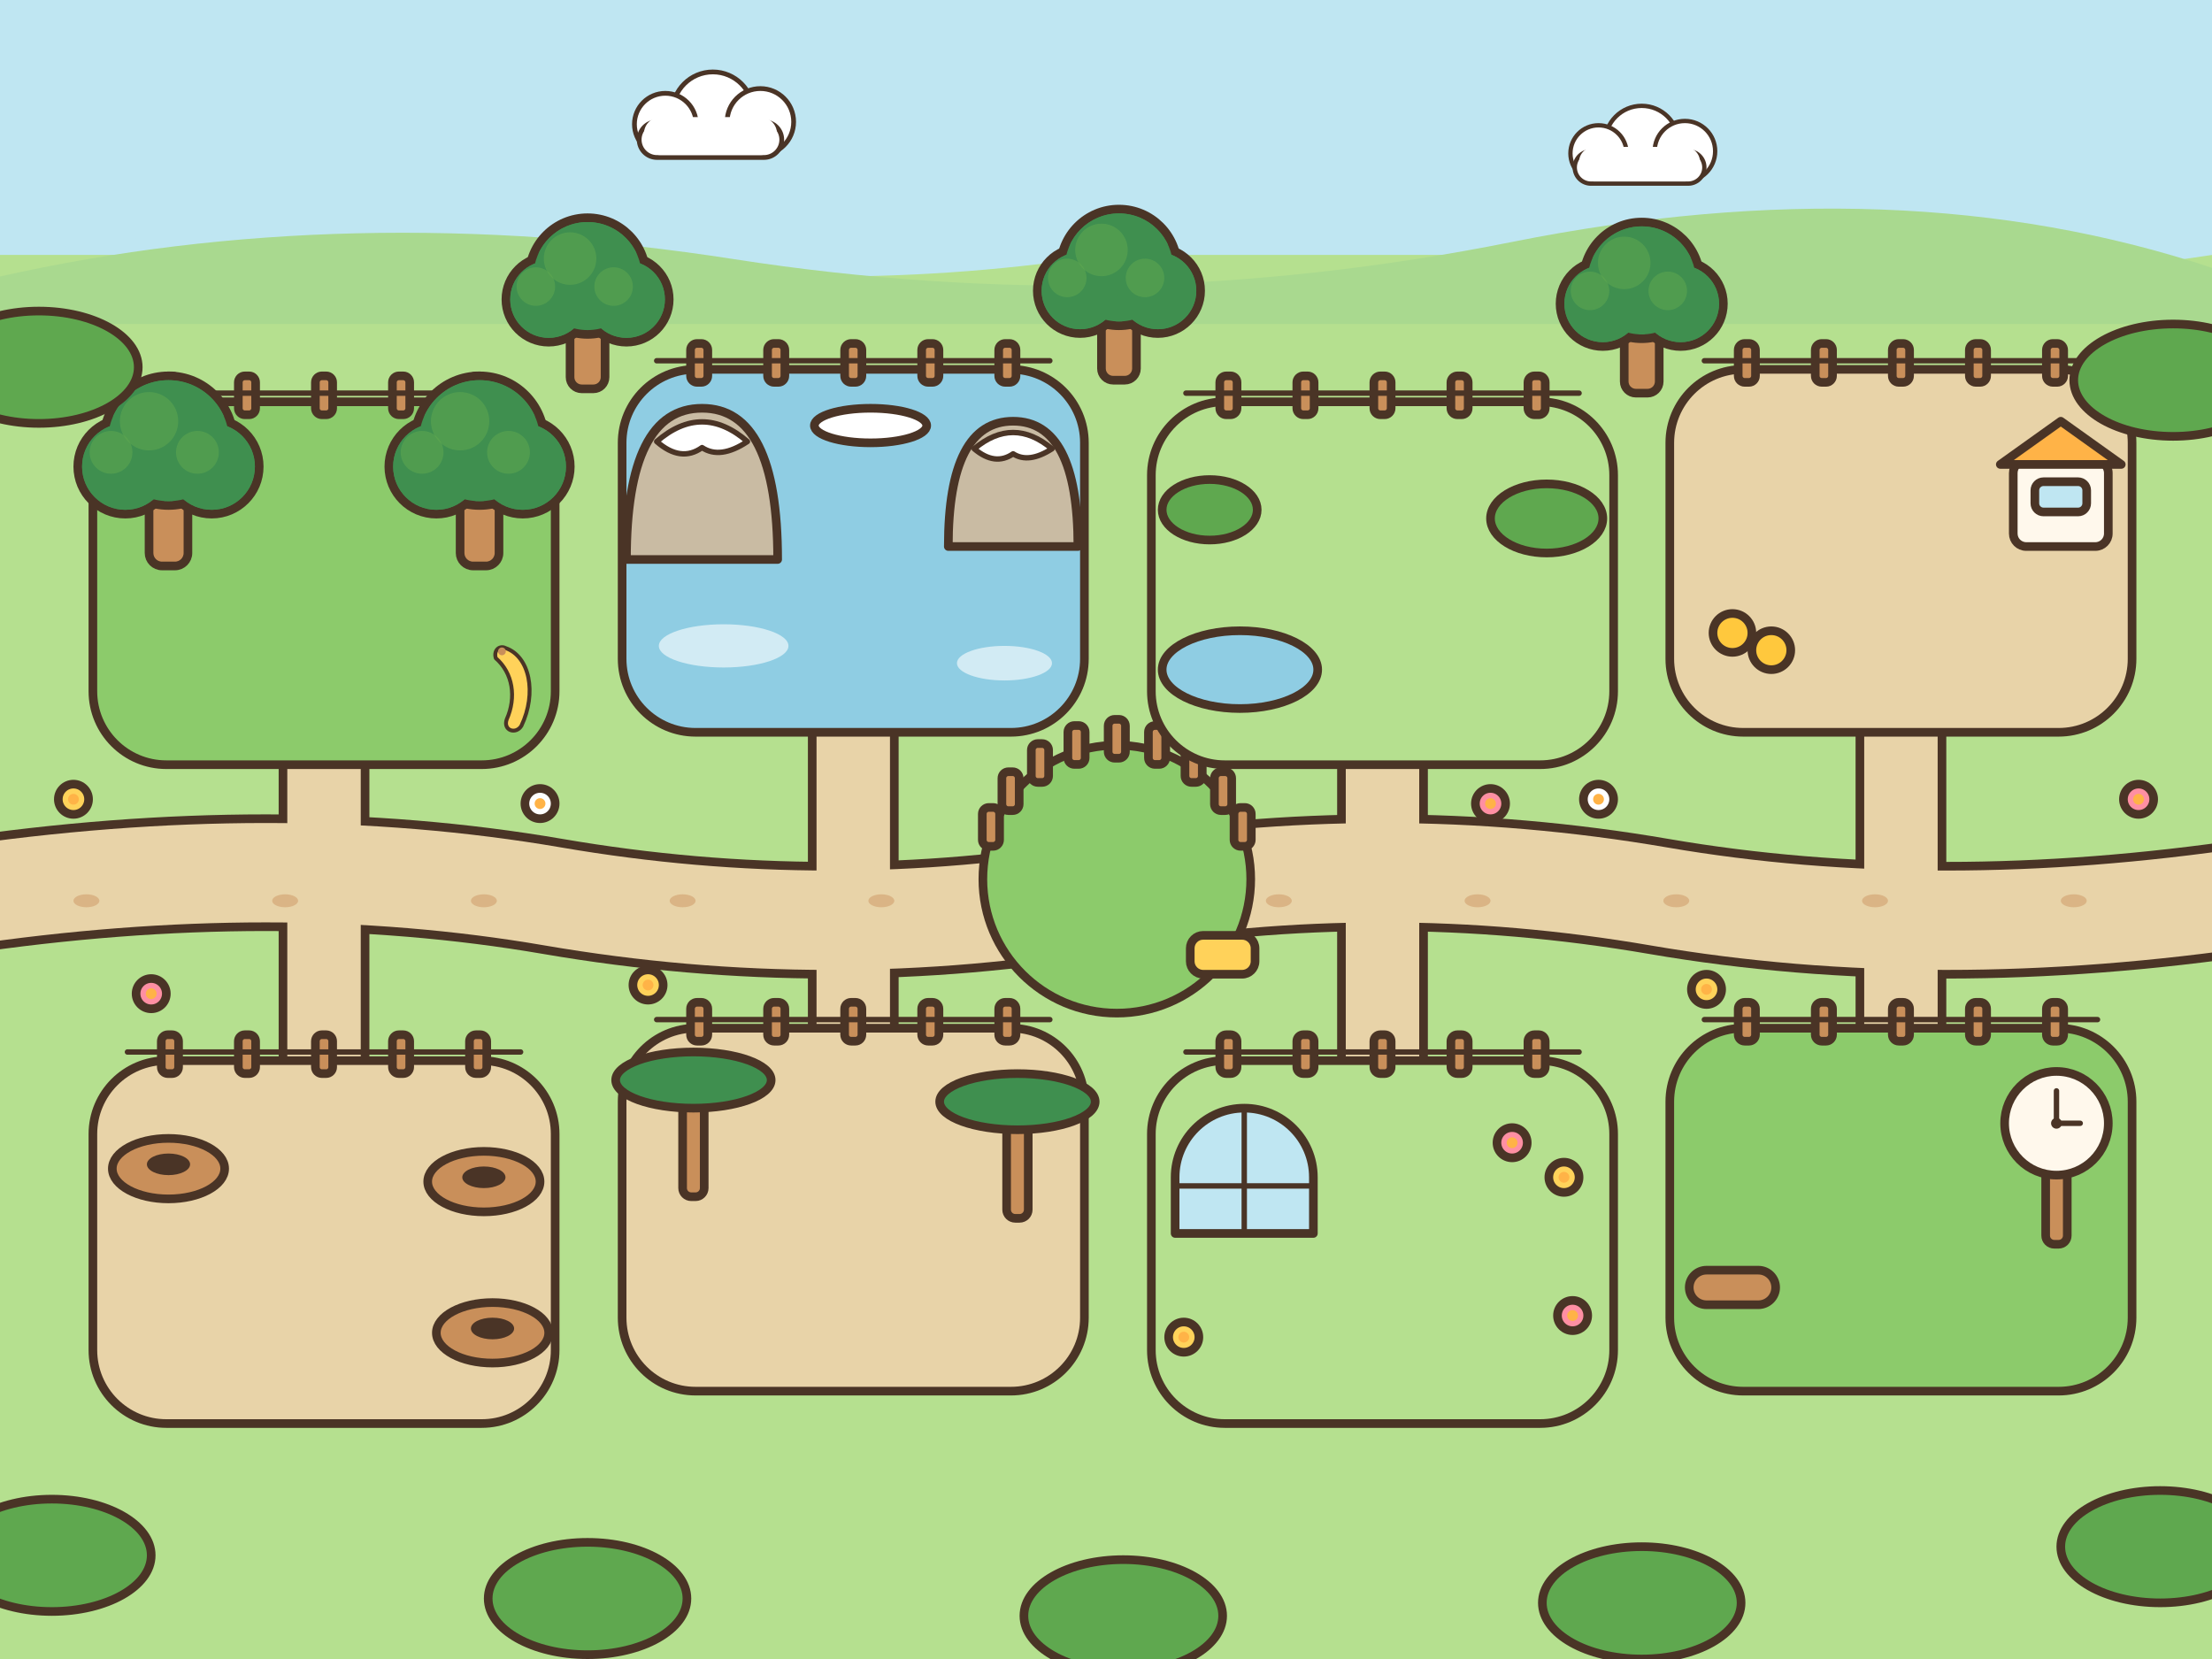
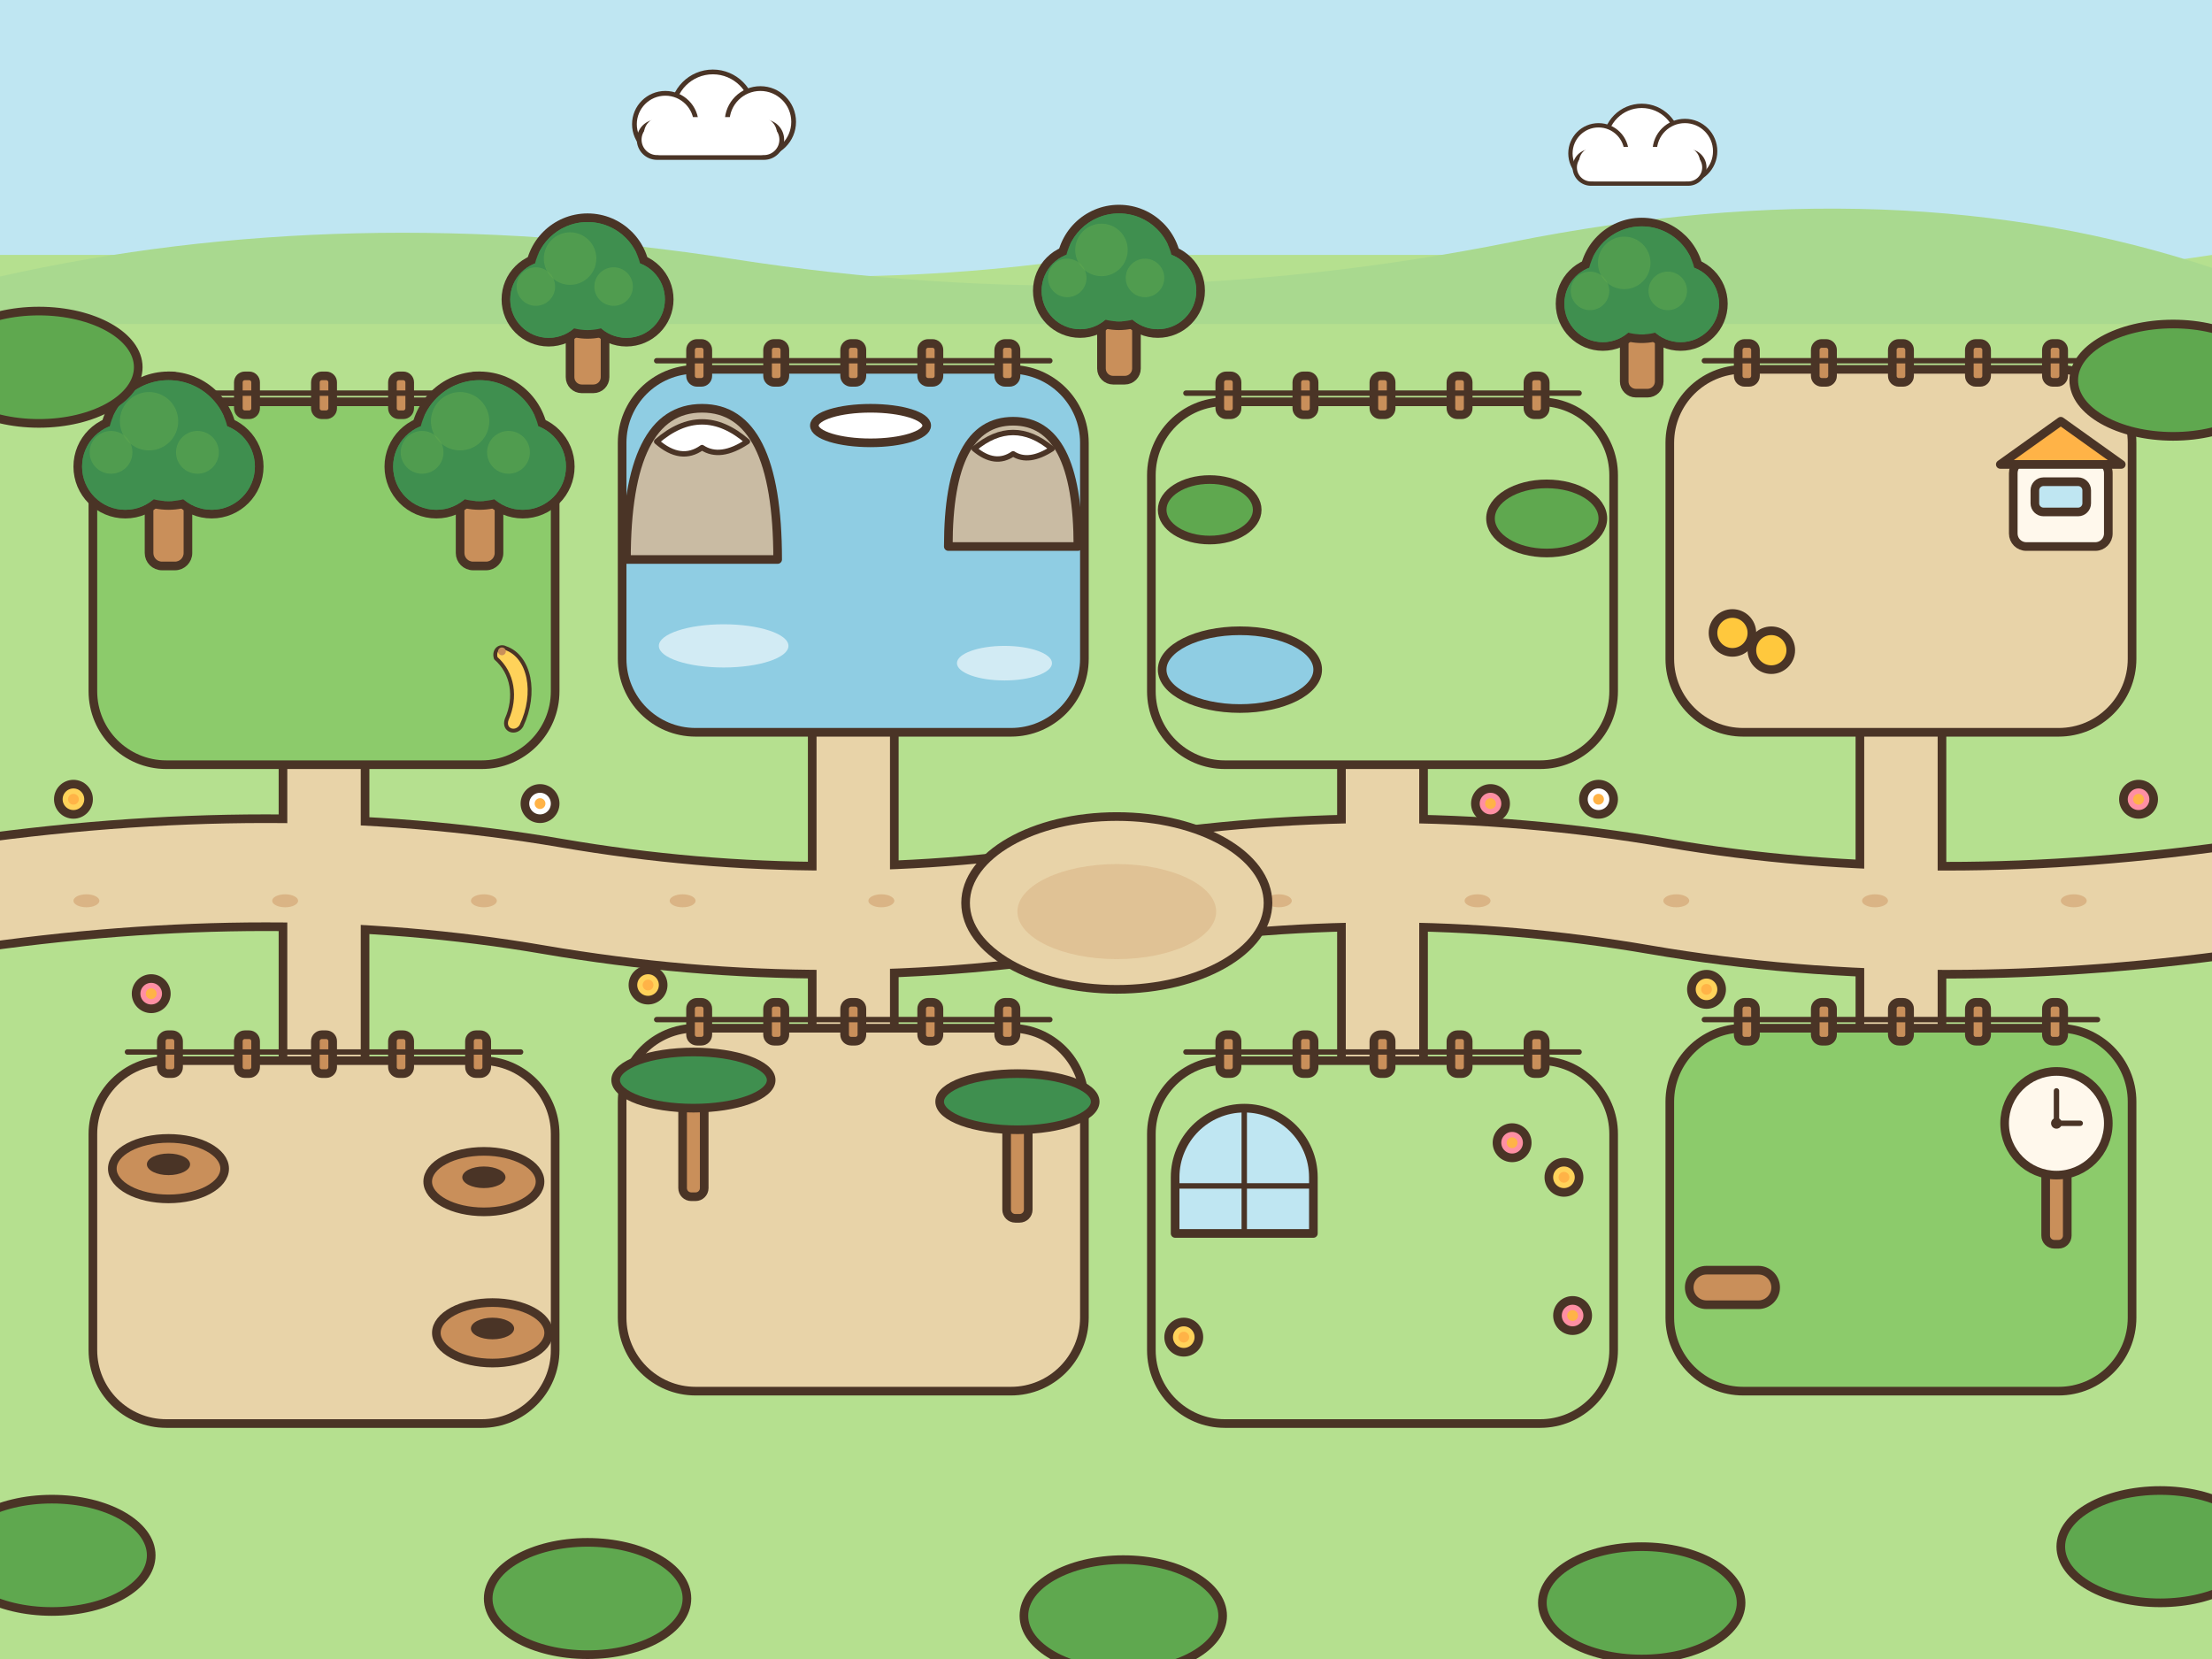
<svg xmlns="http://www.w3.org/2000/svg" viewBox="0 0 1024 768" width="1024" height="768">
  <defs />
  <g stroke="#4A3426" stroke-width="4" stroke-linejoin="round" stroke-linecap="round">
    <rect x="0" y="0" width="1024" height="768" rx="0" fill="#B5E08F" stroke="none" />
    <rect x="0" y="0" width="1024" height="118" rx="0" fill="#BFE6F2" stroke="none" />
    <path d="M 0 118 Q 128 98 256 118 T 512 118 T 768 118 T 1024 118 V 0 H 0 Z" fill="#BFE6F2" stroke="none" />
    <path d="M 0 128 Q 160 92 340 120 T 700 112 T 1024 124 V 150 H 0 Z" fill="#A9D98F" stroke="none" />
    <g transform="translate(330,52) scale(0.55)">
      <ellipse cx="0" cy="0" rx="34" ry="34" fill="#FFFFFF" />
      <ellipse cx="40" cy="8" rx="28" ry="28" fill="#FFFFFF" />
      <ellipse cx="-40" cy="10" rx="26" ry="26" fill="#FFFFFF" />
      <rect x="-62" y="8" width="120" height="30" rx="15" fill="#FFFFFF" />
      <rect x="-58" y="4" width="112" height="32" rx="14" fill="#FFFFFF" stroke="none" />
    </g>
    <g transform="translate(760,66) scale(0.5)">
      <ellipse cx="0" cy="0" rx="34" ry="34" fill="#FFFFFF" />
      <ellipse cx="40" cy="8" rx="28" ry="28" fill="#FFFFFF" />
      <ellipse cx="-40" cy="10" rx="26" ry="26" fill="#FFFFFF" />
      <rect x="-62" y="8" width="120" height="30" rx="15" fill="#FFFFFF" />
      <rect x="-58" y="4" width="112" height="32" rx="14" fill="#FFFFFF" stroke="none" />
    </g>
    <path d="M -20 415 Q 128 393 256 415 T 512 415 T 768 415 T 1044 415" fill="none" stroke-width="54" stroke="#4A3426" />
    <path d="M 150 344.0 L 150 415" fill="none" stroke-width="42" stroke="#4A3426" />
    <path d="M 395 329.0 L 395 415" fill="none" stroke-width="42" stroke="#4A3426" />
    <path d="M 640 344.0 L 640 415" fill="none" stroke-width="42" stroke="#4A3426" />
    <path d="M 880 329.0 L 880 415" fill="none" stroke-width="42" stroke="#4A3426" />
    <path d="M 880 486.0 L 880 415" fill="none" stroke-width="42" stroke="#4A3426" />
    <path d="M 640 501.0 L 640 415" fill="none" stroke-width="42" stroke="#4A3426" />
    <path d="M 395 486.0 L 395 415" fill="none" stroke-width="42" stroke="#4A3426" />
    <path d="M 150 501.0 L 150 415" fill="none" stroke-width="42" stroke="#4A3426" />
    <path d="M -20 415 Q 128 393 256 415 T 512 415 T 768 415 T 1044 415" fill="none" stroke-width="46" stroke="#E8D3A8" />
    <path d="M 150 344.0 L 150 415" fill="none" stroke-width="34" stroke="#E8D3A8" />
    <path d="M 395 329.0 L 395 415" fill="none" stroke-width="34" stroke="#E8D3A8" />
    <path d="M 640 344.0 L 640 415" fill="none" stroke-width="34" stroke="#E8D3A8" />
    <path d="M 880 329.0 L 880 415" fill="none" stroke-width="34" stroke="#E8D3A8" />
    <path d="M 880 486.0 L 880 415" fill="none" stroke-width="34" stroke="#E8D3A8" />
    <path d="M 640 501.0 L 640 415" fill="none" stroke-width="34" stroke="#E8D3A8" />
    <path d="M 395 486.0 L 395 415" fill="none" stroke-width="34" stroke="#E8D3A8" />
    <path d="M 150 501.0 L 150 415" fill="none" stroke-width="34" stroke="#E8D3A8" />
    <ellipse cx="40" cy="417" rx="6" ry="3" fill="#C98F5A" stroke="none" opacity="0.45" />
    <ellipse cx="132" cy="417" rx="6" ry="3" fill="#C98F5A" stroke="none" opacity="0.45" />
    <ellipse cx="224" cy="417" rx="6" ry="3" fill="#C98F5A" stroke="none" opacity="0.45" />
    <ellipse cx="316" cy="417" rx="6" ry="3" fill="#C98F5A" stroke="none" opacity="0.45" />
    <ellipse cx="408" cy="417" rx="6" ry="3" fill="#C98F5A" stroke="none" opacity="0.45" />
    <ellipse cx="500" cy="417" rx="6" ry="3" fill="#C98F5A" stroke="none" opacity="0.45" />
    <ellipse cx="592" cy="417" rx="6" ry="3" fill="#C98F5A" stroke="none" opacity="0.45" />
    <ellipse cx="684" cy="417" rx="6" ry="3" fill="#C98F5A" stroke="none" opacity="0.45" />
    <ellipse cx="776" cy="417" rx="6" ry="3" fill="#C98F5A" stroke="none" opacity="0.45" />
    <ellipse cx="868" cy="417" rx="6" ry="3" fill="#C98F5A" stroke="none" opacity="0.45" />
    <ellipse cx="960" cy="417" rx="6" ry="3" fill="#C98F5A" stroke="none" opacity="0.45" />
-     <ellipse cx="517" cy="407" rx="62" ry="62" fill="#8CCB6B" />
-     <rect x="454.739" y="373.795" width="8" height="18" rx="3" fill="#C98F5A" />
-     <rect x="463.812" y="357.257" width="8" height="18" rx="3" fill="#C98F5A" />
-     <rect x="477.438" y="344.213" width="8" height="18" rx="3" fill="#C98F5A" />
-     <rect x="494.356" y="335.87" width="8" height="18" rx="3" fill="#C98F5A" />
-     <rect x="513.0" y="333.0" width="8" height="18" rx="3" fill="#C98F5A" />
-     <rect x="531.644" y="335.87" width="8" height="18" rx="3" fill="#C98F5A" />
-     <rect x="548.562" y="344.213" width="8" height="18" rx="3" fill="#C98F5A" />
-     <rect x="562.188" y="357.257" width="8" height="18" rx="3" fill="#C98F5A" />
-     <rect x="571.261" y="373.795" width="8" height="18" rx="3" fill="#C98F5A" />
-     <rect x="551" y="433" width="30" height="18" rx="6" fill="#FFD25A" />
+     <ellipse cx="517" cy="418" rx="70" ry="40" fill="#E8D3A8" />
+     <ellipse cx="517" cy="422" rx="46" ry="22" fill="#C98F5A" stroke="none" opacity="0.25" />
    <rect x="43.0" y="186.0" width="214" height="168" rx="34" fill="#8CCB6B" />
    <rect x="74.667" y="174.0" width="8" height="18" rx="3" fill="#C98F5A" />
    <rect x="110.333" y="174.0" width="8" height="18" rx="3" fill="#C98F5A" />
    <rect x="146.0" y="174.0" width="8" height="18" rx="3" fill="#C98F5A" />
    <rect x="181.667" y="174.0" width="8" height="18" rx="3" fill="#C98F5A" />
    <rect x="217.333" y="174.0" width="8" height="18" rx="3" fill="#C98F5A" />
    <path d="M 59.0 182.0 H 241.0" fill="none" stroke-width="2.5" />
    <rect x="69.0" y="216.0" width="18.0" height="46.0" rx="6.0" fill="#C98F5A" />
    <rect x="77.0" y="236.0" width="10" height="-14.0" rx="5" fill="#FFFFFF" stroke="none" opacity="0.25" />
    <ellipse cx="78" cy="204.0" rx="30.0" ry="30.0" fill="#3F8F4F" />
    <ellipse cx="98.0" cy="216.0" rx="22.0" ry="22.0" fill="#3F8F4F" />
    <ellipse cx="58.0" cy="216.0" rx="22.0" ry="22.0" fill="#3F8F4F" />
    <ellipse cx="78" cy="204.0" rx="28.0" ry="28.0" fill="#3F8F4F" stroke="none" />
    <ellipse cx="98.0" cy="216.0" rx="20.0" ry="20.0" fill="#3F8F4F" stroke="none" />
    <ellipse cx="58.0" cy="216.0" rx="20.0" ry="20.0" fill="#3F8F4F" stroke="none" />
    <ellipse cx="69.0" cy="195.0" rx="13.5" ry="13.5" fill="#5FA84F" stroke="none" opacity="0.55" />
    <ellipse cx="91.4" cy="209.4" rx="9.9" ry="9.9" fill="#5FA84F" stroke="none" opacity="0.55" />
    <ellipse cx="51.4" cy="209.4" rx="9.9" ry="9.9" fill="#5FA84F" stroke="none" opacity="0.55" />
    <rect x="213.0" y="216.0" width="18.0" height="46.0" rx="6.0" fill="#C98F5A" />
    <rect x="221.0" y="236.0" width="10" height="-14.0" rx="5" fill="#FFFFFF" stroke="none" opacity="0.25" />
    <ellipse cx="222" cy="204.0" rx="30.0" ry="30.0" fill="#3F8F4F" />
    <ellipse cx="242.0" cy="216.0" rx="22.0" ry="22.0" fill="#3F8F4F" />
    <ellipse cx="202.0" cy="216.0" rx="22.0" ry="22.0" fill="#3F8F4F" />
    <ellipse cx="222" cy="204.0" rx="28.0" ry="28.0" fill="#3F8F4F" stroke="none" />
    <ellipse cx="242.0" cy="216.0" rx="20.0" ry="20.0" fill="#3F8F4F" stroke="none" />
    <ellipse cx="202.0" cy="216.0" rx="20.0" ry="20.0" fill="#3F8F4F" stroke="none" />
    <ellipse cx="213.0" cy="195.0" rx="13.5" ry="13.5" fill="#5FA84F" stroke="none" opacity="0.55" />
    <ellipse cx="235.4" cy="209.4" rx="9.9" ry="9.9" fill="#5FA84F" stroke="none" opacity="0.55" />
    <ellipse cx="195.4" cy="209.4" rx="9.9" ry="9.9" fill="#5FA84F" stroke="none" opacity="0.55" />
    <g transform="translate(234,300) rotate(10) scale(0.45)">
      <path d="M 0 0 C 26 4 40 40 30 76 C 26 86 12 84 14 72 C 20 48 12 24 -8 12 C -12 4 -6 -2 0 0 Z" fill="#FFD25A" />
      <ellipse cx="-3" cy="4" rx="4" ry="4" fill="#C98F5A" stroke="none" />
    </g>
    <rect x="288.0" y="171.0" width="214" height="168" rx="34" fill="#8FCDE3" />
    <rect x="319.667" y="159.0" width="8" height="18" rx="3" fill="#C98F5A" />
    <rect x="355.333" y="159.0" width="8" height="18" rx="3" fill="#C98F5A" />
    <rect x="391.0" y="159.0" width="8" height="18" rx="3" fill="#C98F5A" />
    <rect x="426.667" y="159.0" width="8" height="18" rx="3" fill="#C98F5A" />
    <rect x="462.333" y="159.0" width="8" height="18" rx="3" fill="#C98F5A" />
    <path d="M 304.0 167.0 H 486.0" fill="none" stroke-width="2.5" />
    <ellipse cx="335" cy="299" rx="30" ry="10" fill="#FFFFFF" stroke="none" opacity="0.6" />
    <ellipse cx="465" cy="307" rx="22" ry="8" fill="#FFFFFF" stroke="none" opacity="0.6" />
    <path d="M 290.0 259 Q 290.0 189 325 189 Q 360.0 189 360.0 259 Z" fill="#C9BBA3" />
    <path d="M 304.0 204.4 Q 325 186.2 346.0 204.4 Q 333.4 212.8 325 207.2 Q 315.2 214.2 304.0 204.4 Z" fill="#FFFFFF" stroke-width="2.5" />
    <path d="M 439.0 253 Q 439.0 195 469 195 Q 499.0 195 499.0 253 Z" fill="#C9BBA3" />
    <path d="M 451.0 207.76 Q 469 192.68 487.0 207.76 Q 476.2 214.72 469 210.08 Q 460.6 215.88 451.0 207.76 Z" fill="#FFFFFF" stroke-width="2.5" />
    <ellipse cx="403" cy="197" rx="26" ry="8" fill="#FFFFFF" />
    <rect x="533.0" y="186.0" width="214" height="168" rx="34" fill="#B5E08F" />
    <rect x="564.667" y="174.0" width="8" height="18" rx="3" fill="#C98F5A" />
    <rect x="600.333" y="174.0" width="8" height="18" rx="3" fill="#C98F5A" />
    <rect x="636.0" y="174.0" width="8" height="18" rx="3" fill="#C98F5A" />
    <rect x="671.667" y="174.0" width="8" height="18" rx="3" fill="#C98F5A" />
    <rect x="707.333" y="174.0" width="8" height="18" rx="3" fill="#C98F5A" />
    <path d="M 549.0 182.0 H 731.0" fill="none" stroke-width="2.5" />
    <ellipse cx="574" cy="310" rx="36" ry="18" fill="#8FCDE3" />
    <ellipse cx="716" cy="240" rx="26" ry="16" fill="#5FA84F" />
    <ellipse cx="560" cy="236" rx="22" ry="14" fill="#5FA84F" />
    <rect x="773.0" y="171.0" width="214" height="168" rx="34" fill="#E8D3A8" />
    <rect x="804.667" y="159.0" width="8" height="18" rx="3" fill="#C98F5A" />
    <rect x="840.333" y="159.0" width="8" height="18" rx="3" fill="#C98F5A" />
    <rect x="876.0" y="159.0" width="8" height="18" rx="3" fill="#C98F5A" />
    <rect x="911.667" y="159.0" width="8" height="18" rx="3" fill="#C98F5A" />
    <rect x="947.333" y="159.0" width="8" height="18" rx="3" fill="#C98F5A" />
    <path d="M 789.0 167.0 H 971.0" fill="none" stroke-width="2.5" />
    <rect x="932" y="213" width="44" height="40" rx="6" fill="#FFF8EC" />
    <rect x="942" y="223" width="24" height="14" rx="4" fill="#BFE6F2" />
    <path d="M 926 215 L 954 195 L 982 215 Z" fill="#FFB347" />
    <ellipse cx="802" cy="293" rx="9" ry="9" fill="#FFC83D" />
    <ellipse cx="820" cy="301" rx="9" ry="9" fill="#FFC83D" />
    <rect x="773.0" y="476.0" width="214" height="168" rx="34" fill="#8CCB6B" />
    <rect x="804.667" y="464.0" width="8" height="18" rx="3" fill="#C98F5A" />
    <rect x="840.333" y="464.0" width="8" height="18" rx="3" fill="#C98F5A" />
    <rect x="876.0" y="464.0" width="8" height="18" rx="3" fill="#C98F5A" />
    <rect x="911.667" y="464.0" width="8" height="18" rx="3" fill="#C98F5A" />
    <rect x="947.333" y="464.0" width="8" height="18" rx="3" fill="#C98F5A" />
    <path d="M 789.0 472.0 H 971.0" fill="none" stroke-width="2.5" />
    <rect x="947" y="520" width="10" height="56" rx="4" fill="#C98F5A" />
    <ellipse cx="952" cy="520" rx="24" ry="24" fill="#FFF8EC" />
    <path d="M 952 520 V 505" fill="none" stroke-width="2.5" />
    <path d="M 952 520 H 963" fill="none" stroke-width="2.5" />
    <ellipse cx="952" cy="520" rx="2.5" ry="2.5" fill="#4A3426" stroke="none" />
    <rect x="782" y="588" width="40" height="16" rx="8" fill="#C98F5A" />
    <rect x="533.0" y="491.0" width="214" height="168" rx="34" fill="#B5E08F" />
    <rect x="564.667" y="479.0" width="8" height="18" rx="3" fill="#C98F5A" />
    <rect x="600.333" y="479.0" width="8" height="18" rx="3" fill="#C98F5A" />
    <rect x="636.0" y="479.0" width="8" height="18" rx="3" fill="#C98F5A" />
    <rect x="671.667" y="479.0" width="8" height="18" rx="3" fill="#C98F5A" />
    <rect x="707.333" y="479.0" width="8" height="18" rx="3" fill="#C98F5A" />
    <path d="M 549.0 487.0 H 731.0" fill="none" stroke-width="2.5" />
    <path d="M 544 571 V 545 A 32 32 0 0 1 608 545 V 571 Z" fill="#BFE6F2" />
    <path d="M 576 513 V 571" fill="none" stroke-width="2.5" />
    <path d="M 544 549 H 608" fill="none" stroke-width="2.5" />
    <ellipse cx="700" cy="529" rx="7" ry="7" fill="#FF8FA3" />
    <ellipse cx="700" cy="529" rx="2.5" ry="2.5" fill="#FFB347" stroke="none" />
    <ellipse cx="724" cy="545" rx="7" ry="7" fill="#FFD25A" />
    <ellipse cx="724" cy="545" rx="2.5" ry="2.5" fill="#FFB347" stroke="none" />
    <ellipse cx="728" cy="609" rx="7" ry="7" fill="#FF8FA3" />
    <ellipse cx="728" cy="609" rx="2.5" ry="2.5" fill="#FFB347" stroke="none" />
    <ellipse cx="548" cy="619" rx="7" ry="7" fill="#FFD25A" />
    <ellipse cx="548" cy="619" rx="2.5" ry="2.5" fill="#FFB347" stroke="none" />
    <rect x="288.0" y="476.0" width="214" height="168" rx="34" fill="#E8D3A8" />
    <rect x="319.667" y="464.0" width="8" height="18" rx="3" fill="#C98F5A" />
    <rect x="355.333" y="464.0" width="8" height="18" rx="3" fill="#C98F5A" />
    <rect x="391.0" y="464.0" width="8" height="18" rx="3" fill="#C98F5A" />
    <rect x="426.667" y="464.0" width="8" height="18" rx="3" fill="#C98F5A" />
    <rect x="462.333" y="464.0" width="8" height="18" rx="3" fill="#C98F5A" />
    <path d="M 304.0 472.0 H 486.0" fill="none" stroke-width="2.5" />
    <rect x="316" y="504" width="10" height="50" rx="4" fill="#C98F5A" />
    <ellipse cx="321" cy="500" rx="36" ry="13" fill="#3F8F4F" />
    <rect x="466" y="514" width="10" height="50" rx="4" fill="#C98F5A" />
    <ellipse cx="471" cy="510" rx="36" ry="13" fill="#3F8F4F" />
    <rect x="43.0" y="491.0" width="214" height="168" rx="34" fill="#E8D3A8" />
    <rect x="74.667" y="479.0" width="8" height="18" rx="3" fill="#C98F5A" />
    <rect x="110.333" y="479.0" width="8" height="18" rx="3" fill="#C98F5A" />
    <rect x="146.0" y="479.0" width="8" height="18" rx="3" fill="#C98F5A" />
    <rect x="181.667" y="479.0" width="8" height="18" rx="3" fill="#C98F5A" />
    <rect x="217.333" y="479.0" width="8" height="18" rx="3" fill="#C98F5A" />
    <path d="M 59.0 487.0 H 241.0" fill="none" stroke-width="2.5" />
    <ellipse cx="78" cy="541" rx="26" ry="14" fill="#C98F5A" />
    <ellipse cx="78" cy="539" rx="10" ry="5" fill="#4A3426" stroke="none" />
    <ellipse cx="224" cy="547" rx="26" ry="14" fill="#C98F5A" />
    <ellipse cx="224" cy="545" rx="10" ry="5" fill="#4A3426" stroke="none" />
    <ellipse cx="228" cy="617" rx="26" ry="14" fill="#C98F5A" />
    <ellipse cx="228" cy="615" rx="10" ry="5" fill="#4A3426" stroke="none" />
    <ellipse cx="18" cy="170" rx="46" ry="26" fill="#5FA84F" />
    <ellipse cx="1006" cy="176" rx="46" ry="26" fill="#5FA84F" />
    <ellipse cx="24" cy="720" rx="46" ry="26" fill="#5FA84F" />
    <ellipse cx="1000" cy="716" rx="46" ry="26" fill="#5FA84F" />
    <ellipse cx="272" cy="740" rx="46" ry="26" fill="#5FA84F" />
    <ellipse cx="520" cy="748" rx="46" ry="26" fill="#5FA84F" />
    <ellipse cx="760" cy="742" rx="46" ry="26" fill="#5FA84F" />
    <rect x="263.9" y="138.6" width="16.2" height="41.4" rx="5.4" fill="#C98F5A" />
    <rect x="271.9" y="158.6" width="10" height="-18.6" rx="5" fill="#FFFFFF" stroke="none" opacity="0.25" />
    <ellipse cx="272" cy="127.8" rx="27.0" ry="27.0" fill="#3F8F4F" />
    <ellipse cx="290.0" cy="138.6" rx="19.8" ry="19.8" fill="#3F8F4F" />
    <ellipse cx="254.0" cy="138.6" rx="19.8" ry="19.8" fill="#3F8F4F" />
    <ellipse cx="272" cy="127.8" rx="25.0" ry="25.0" fill="#3F8F4F" stroke="none" />
    <ellipse cx="290.0" cy="138.6" rx="17.8" ry="17.8" fill="#3F8F4F" stroke="none" />
    <ellipse cx="254.0" cy="138.6" rx="17.8" ry="17.8" fill="#3F8F4F" stroke="none" />
    <ellipse cx="263.9" cy="119.7" rx="12.15" ry="12.15" fill="#5FA84F" stroke="none" opacity="0.55" />
    <ellipse cx="284.06" cy="132.66" rx="8.91" ry="8.91" fill="#5FA84F" stroke="none" opacity="0.55" />
    <ellipse cx="248.06" cy="132.66" rx="8.91" ry="8.91" fill="#5FA84F" stroke="none" opacity="0.55" />
    <rect x="509.9" y="134.6" width="16.2" height="41.4" rx="5.4" fill="#C98F5A" />
    <rect x="517.9" y="154.6" width="10" height="-18.6" rx="5" fill="#FFFFFF" stroke="none" opacity="0.25" />
    <ellipse cx="518" cy="123.8" rx="27.0" ry="27.0" fill="#3F8F4F" />
    <ellipse cx="536.0" cy="134.6" rx="19.8" ry="19.8" fill="#3F8F4F" />
    <ellipse cx="500.0" cy="134.6" rx="19.8" ry="19.8" fill="#3F8F4F" />
    <ellipse cx="518" cy="123.8" rx="25.0" ry="25.0" fill="#3F8F4F" stroke="none" />
    <ellipse cx="536.0" cy="134.6" rx="17.8" ry="17.8" fill="#3F8F4F" stroke="none" />
    <ellipse cx="500.0" cy="134.6" rx="17.8" ry="17.8" fill="#3F8F4F" stroke="none" />
    <ellipse cx="509.9" cy="115.7" rx="12.15" ry="12.15" fill="#5FA84F" stroke="none" opacity="0.55" />
    <ellipse cx="530.06" cy="128.66" rx="8.91" ry="8.91" fill="#5FA84F" stroke="none" opacity="0.55" />
    <ellipse cx="494.06" cy="128.66" rx="8.91" ry="8.91" fill="#5FA84F" stroke="none" opacity="0.55" />
    <rect x="751.9" y="140.6" width="16.2" height="41.4" rx="5.4" fill="#C98F5A" />
    <rect x="759.9" y="160.6" width="10" height="-18.6" rx="5" fill="#FFFFFF" stroke="none" opacity="0.25" />
    <ellipse cx="760" cy="129.8" rx="27.0" ry="27.0" fill="#3F8F4F" />
    <ellipse cx="778.0" cy="140.6" rx="19.8" ry="19.8" fill="#3F8F4F" />
    <ellipse cx="742.0" cy="140.6" rx="19.8" ry="19.8" fill="#3F8F4F" />
    <ellipse cx="760" cy="129.8" rx="25.0" ry="25.0" fill="#3F8F4F" stroke="none" />
    <ellipse cx="778.0" cy="140.6" rx="17.8" ry="17.8" fill="#3F8F4F" stroke="none" />
    <ellipse cx="742.0" cy="140.6" rx="17.8" ry="17.8" fill="#3F8F4F" stroke="none" />
    <ellipse cx="751.9" cy="121.7" rx="12.15" ry="12.15" fill="#5FA84F" stroke="none" opacity="0.55" />
    <ellipse cx="772.06" cy="134.66" rx="8.91" ry="8.91" fill="#5FA84F" stroke="none" opacity="0.55" />
    <ellipse cx="736.06" cy="134.66" rx="8.91" ry="8.91" fill="#5FA84F" stroke="none" opacity="0.55" />
    <ellipse cx="70" cy="460" rx="7" ry="7" fill="#FF8FA3" />
    <ellipse cx="70" cy="460" rx="2.5" ry="2.5" fill="#FFB347" stroke="none" />
    <ellipse cx="300" cy="456" rx="7" ry="7" fill="#FFD25A" />
    <ellipse cx="300" cy="456" rx="2.5" ry="2.5" fill="#FFB347" stroke="none" />
    <ellipse cx="250" cy="372" rx="7" ry="7" fill="#FFFFFF" />
    <ellipse cx="250" cy="372" rx="2.5" ry="2.5" fill="#FFB347" stroke="none" />
    <ellipse cx="690" cy="372" rx="7" ry="7" fill="#FF8FA3" />
    <ellipse cx="690" cy="372" rx="2.5" ry="2.5" fill="#FFB347" stroke="none" />
    <ellipse cx="790" cy="458" rx="7" ry="7" fill="#FFD25A" />
    <ellipse cx="790" cy="458" rx="2.5" ry="2.5" fill="#FFB347" stroke="none" />
    <ellipse cx="990" cy="370" rx="7" ry="7" fill="#FF8FA3" />
    <ellipse cx="990" cy="370" rx="2.5" ry="2.5" fill="#FFB347" stroke="none" />
    <ellipse cx="34" cy="370" rx="7" ry="7" fill="#FFD25A" />
    <ellipse cx="34" cy="370" rx="2.5" ry="2.5" fill="#FFB347" stroke="none" />
    <ellipse cx="740" cy="370" rx="7" ry="7" fill="#FFFFFF" />
    <ellipse cx="740" cy="370" rx="2.5" ry="2.5" fill="#FFB347" stroke="none" />
  </g>
</svg>
